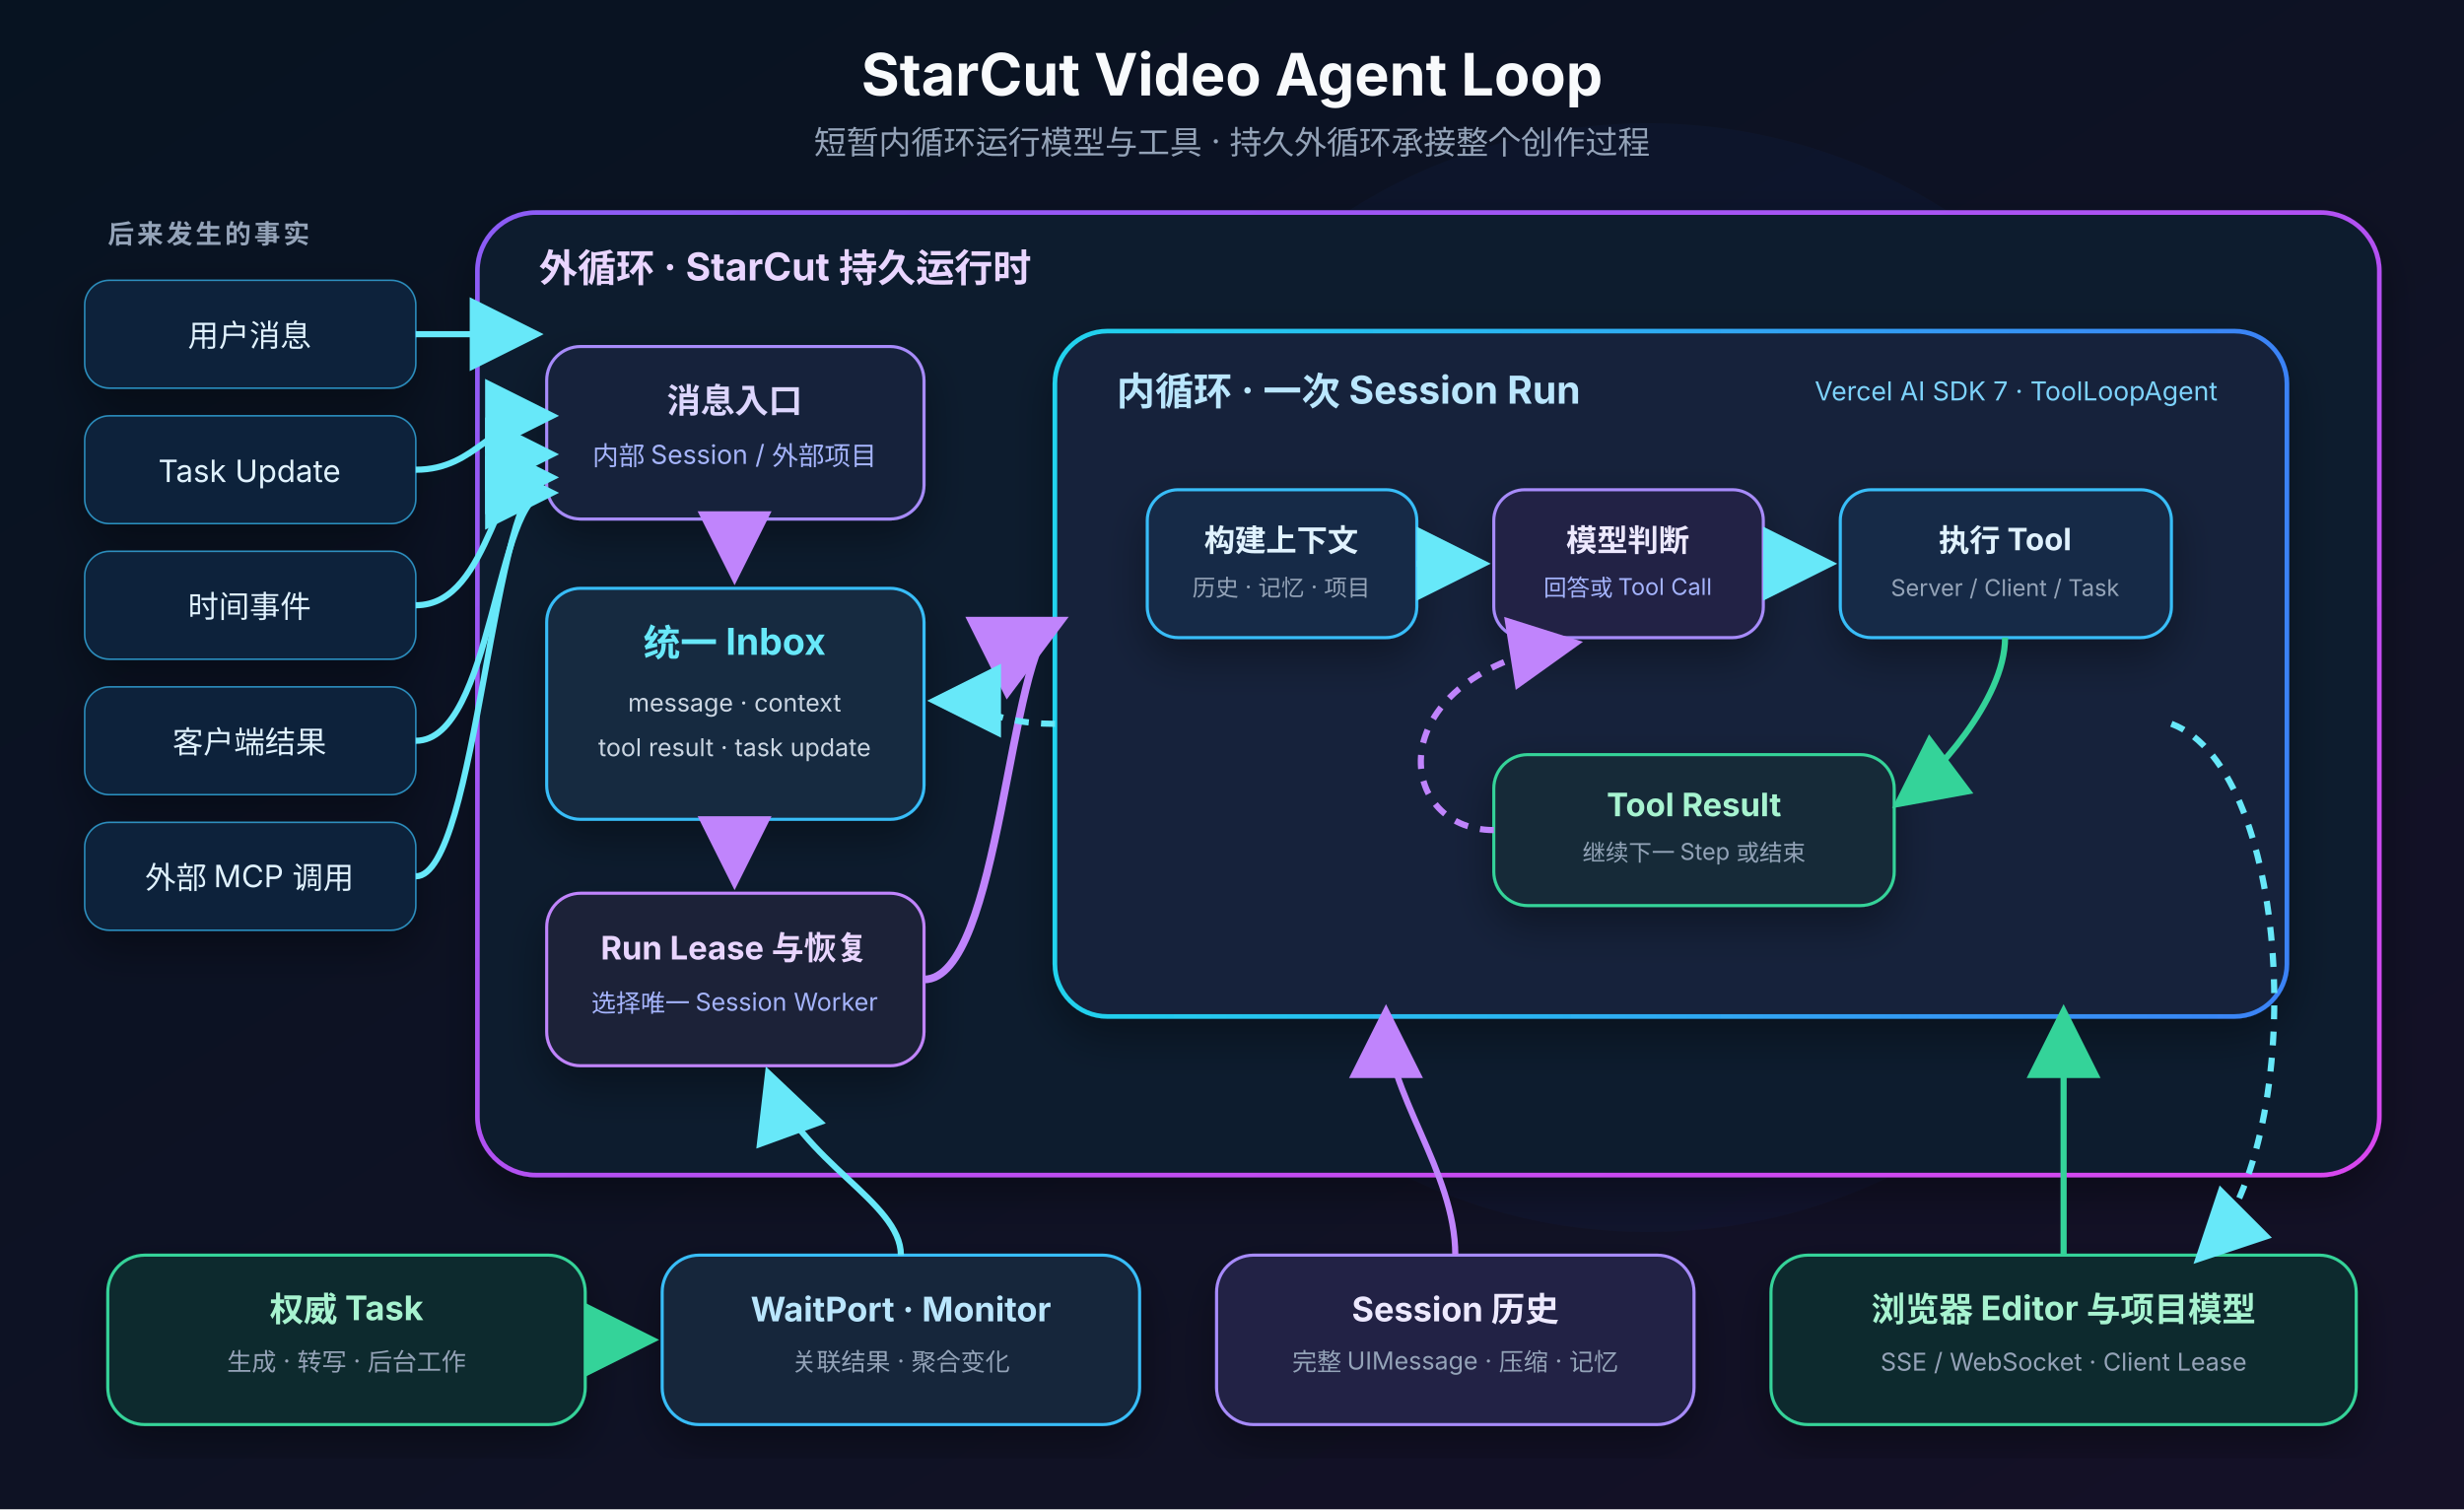
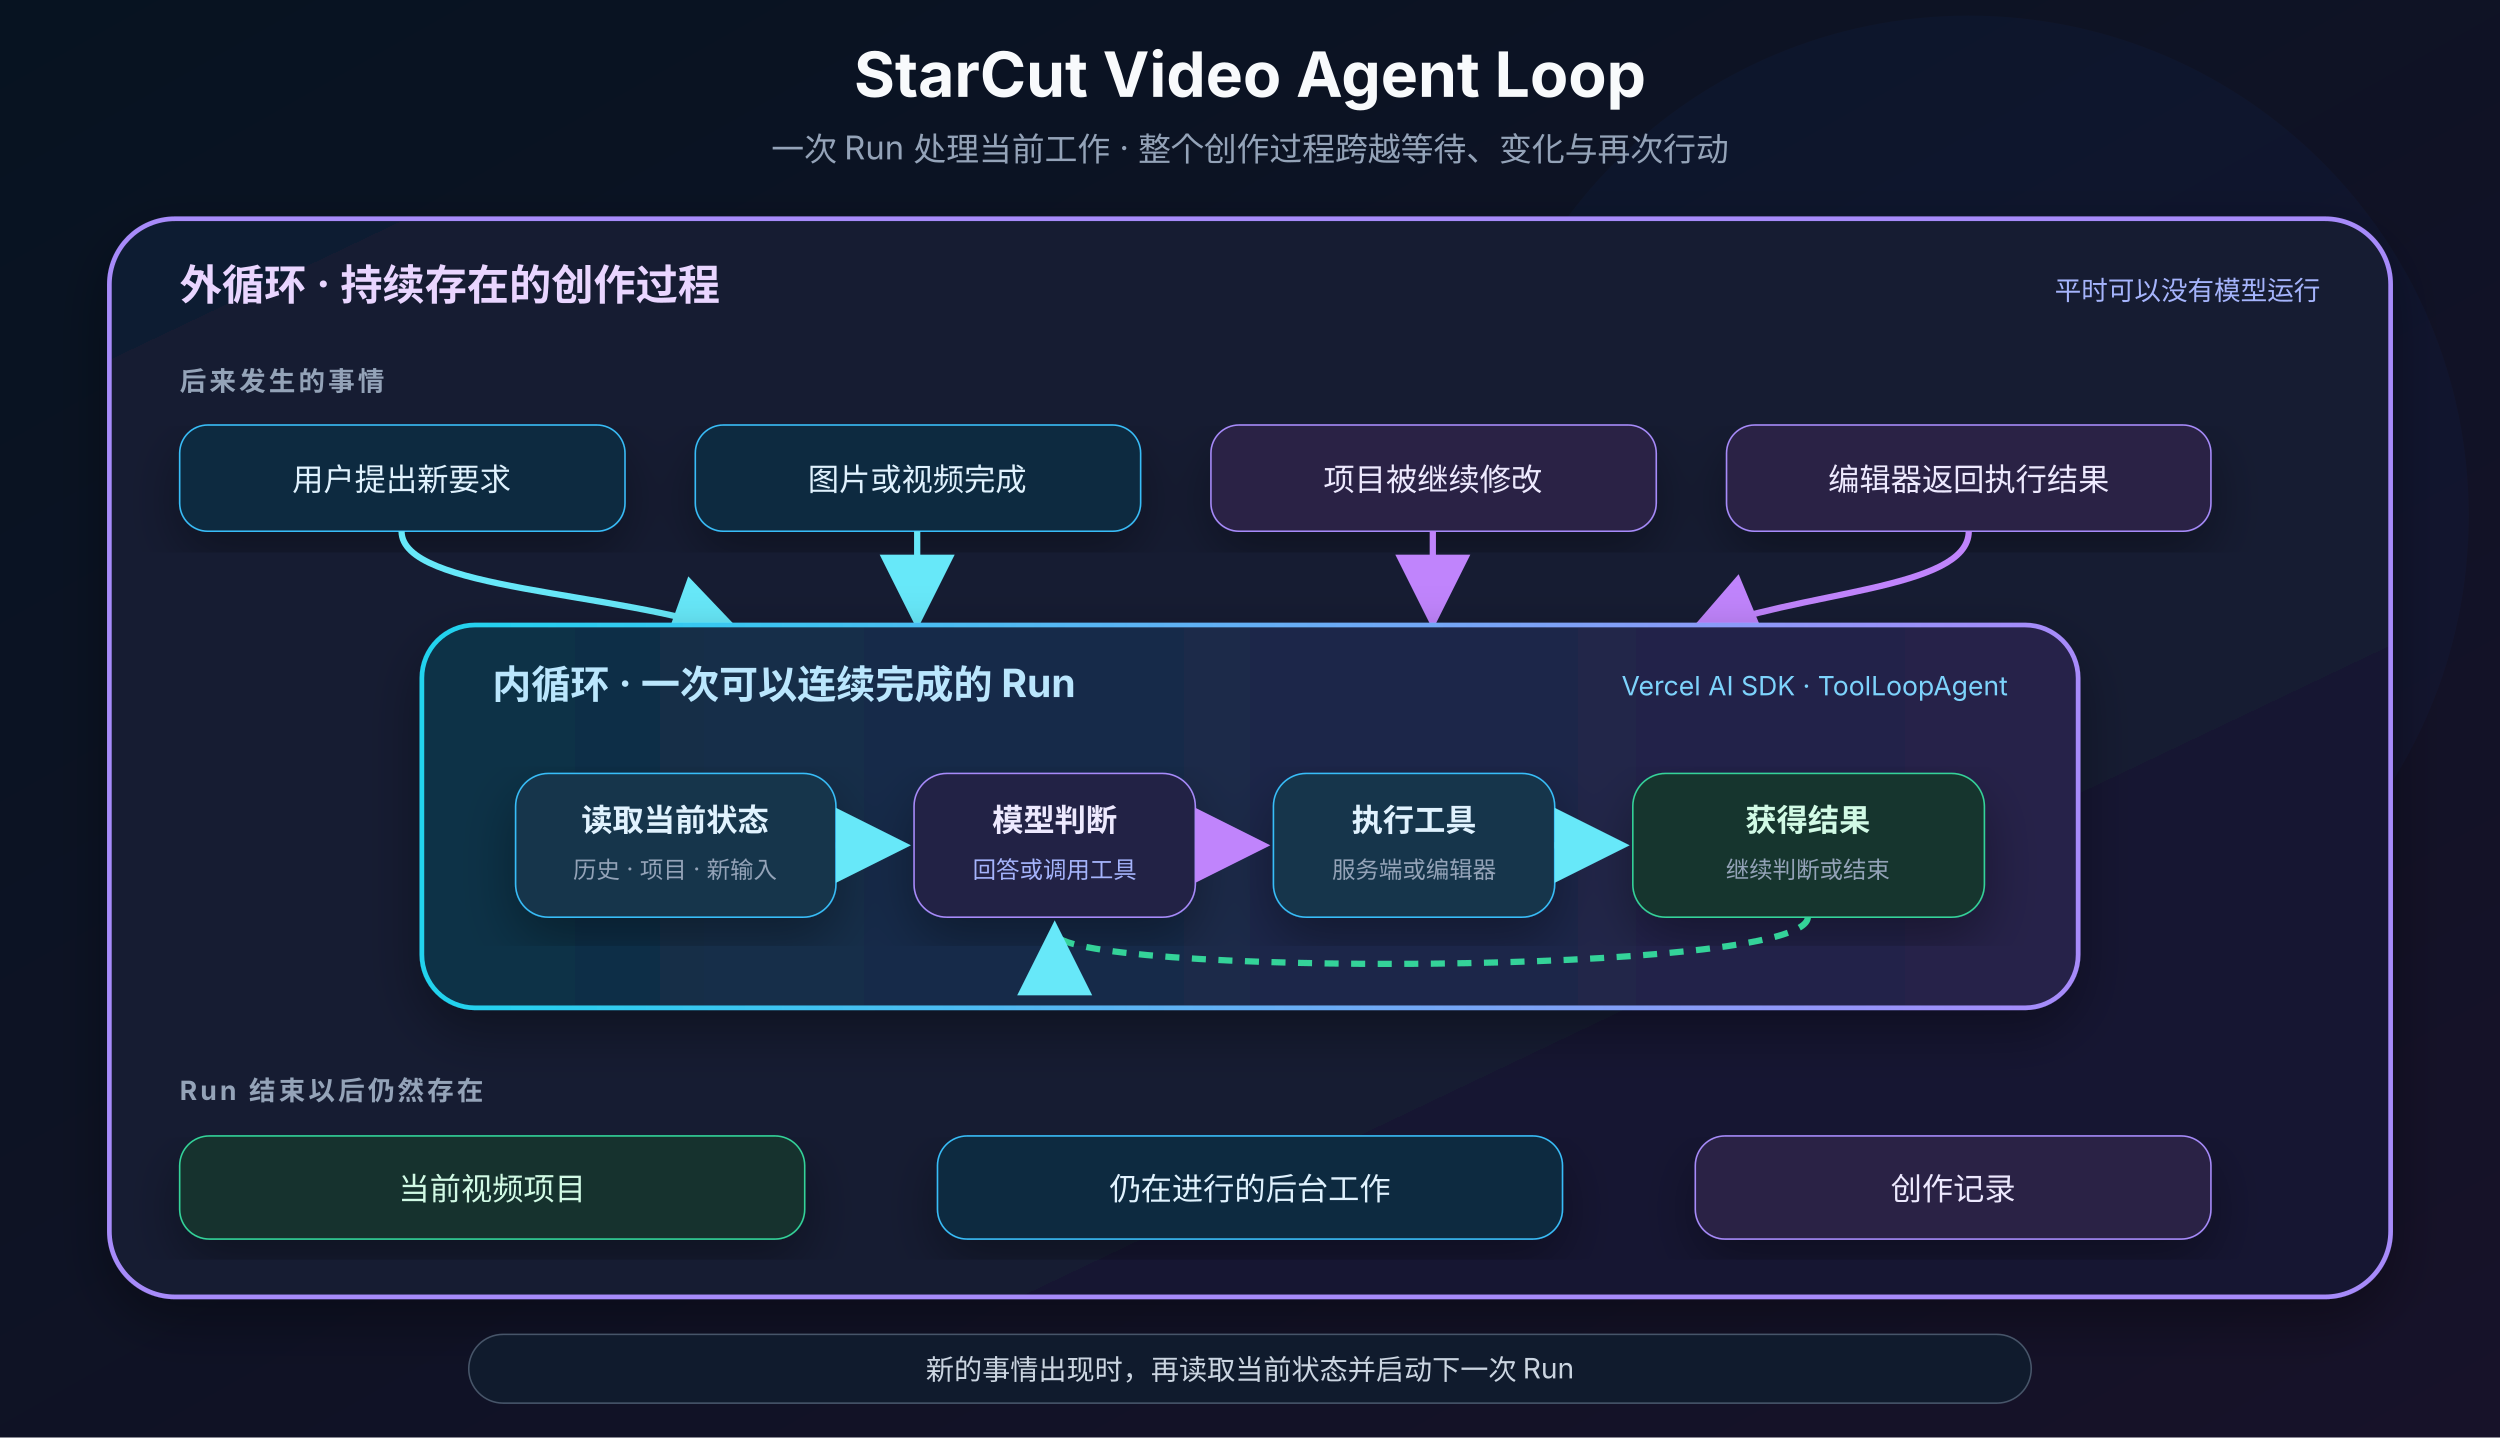
- <svg xmlns="http://www.w3.org/2000/svg" width="1600" height="980" viewBox="0 0 1600 980" role="img" aria-labelledby="title desc">
+ <svg xmlns="http://www.w3.org/2000/svg" width="1600" height="920" viewBox="0 0 1600 920" role="img" aria-labelledby="title desc">
  <defs>
    <linearGradient id="bg" x1="0" y1="0" x2="1" y2="1">
      <stop offset="0" stop-color="#071321" />
-       <stop offset="1" stop-color="#151127" />
+       <stop offset="1" stop-color="#171229" />
    </linearGradient>
-     <linearGradient id="cyan" x1="0" y1="0" x2="1" y2="0">
+     <linearGradient id="outer" x1="0" y1="0" x2="1" y2="1">
+       <stop offset="0" stop-color="#111d32" />
+       <stop offset="1" stop-color="#191833" />
+     </linearGradient>
+     <linearGradient id="inner" x1="0" y1="0" x2="1" y2="0">
+       <stop offset="0" stop-color="#0e3147" />
+       <stop offset="1" stop-color="#27204a" />
+     </linearGradient>
+     <linearGradient id="accent" x1="0" y1="0" x2="1" y2="0">
      <stop offset="0" stop-color="#22d3ee" />
-       <stop offset="1" stop-color="#3b82f6" />
-     </linearGradient>
-     <linearGradient id="violet" x1="0" y1="0" x2="1" y2="1">
-       <stop offset="0" stop-color="#8b5cf6" />
-       <stop offset="1" stop-color="#d946ef" />
+       <stop offset="1" stop-color="#a78bfa" />
    </linearGradient>
    <filter id="shadow" x="-20%" y="-20%" width="140%" height="140%">
-       <feDropShadow dx="0" dy="12" stdDeviation="14" flood-color="#000" flood-opacity="0.35" />
+       <feDropShadow dx="0" dy="14" stdDeviation="17" flood-color="#000" flood-opacity="0.34" />
    </filter>
    <marker id="arrowCyan" markerWidth="12" markerHeight="12" refX="10" refY="6" orient="auto">
      <path d="M0 0L12 6L0 12Z" fill="#67e8f9" />
    </marker>
    <marker id="arrowViolet" markerWidth="12" markerHeight="12" refX="10" refY="6" orient="auto">
      <path d="M0 0L12 6L0 12Z" fill="#c084fc" />
    </marker>
-     <marker id="arrowGreen" markerWidth="12" markerHeight="12" refX="10" refY="6" orient="auto">
-       <path d="M0 0L12 6L0 12Z" fill="#34d399" />
-     </marker>
  </defs>
-   <rect width="1600" height="980" fill="url(#bg)" />
-   <circle cx="1070" cy="440" r="360" fill="#2563eb" opacity="0.04" />
-   <text x="800" y="62" text-anchor="middle" fill="#f8fafc" font-size="38" font-weight="700" font-family="Inter, PingFang SC, sans-serif">StarCut Video Agent Loop</text>
-   <text x="800" y="100" text-anchor="middle" fill="#94a3b8" font-size="21" font-family="Inter, PingFang SC, sans-serif">短暂内循环运行模型与工具 · 持久外循环承接整个创作过程</text>
-   <g font-family="Inter, PingFang SC, sans-serif">
-     <text x="70" y="158" fill="#94a3b8" font-size="17" font-weight="700" letter-spacing="2">后来发生的事实</text>
+   <rect width="1600" height="920" fill="url(#bg)" />
+   <circle cx="1260" cy="330" r="320" fill="#2563eb" opacity="0.04" />
+   <g font-family="Inter, PingFang SC, Microsoft YaHei, sans-serif">
+     <text x="800" y="62" text-anchor="middle" fill="#f8fafc" font-size="40" font-weight="700">StarCut Video Agent Loop</text>
+     <text x="800" y="103" text-anchor="middle" fill="#94a3b8" font-size="21">一次 Run 处理当前工作 · 整个创作过程跨越等待、变化与再次行动</text>
+   </g>
+   <rect x="70" y="140" width="1460" height="690" rx="42" fill="url(#outer)" stroke="#a78bfa" stroke-width="3" filter="url(#shadow)" />
+   <g font-family="Inter, PingFang SC, Microsoft YaHei, sans-serif">
+     <text x="115" y="192" fill="#e9d5ff" font-size="27" font-weight="700">外循环 · 持续存在的创作过程</text>
+     <text x="1485" y="192" text-anchor="end" fill="#a5b4fc" font-size="17">平时可以没有模型运行</text>
+     <text x="115" y="250" fill="#94a3b8" font-size="17" font-weight="700" letter-spacing="2">后来发生的事情</text>
    <g filter="url(#shadow)">
-       <rect x="55" y="182" width="215" height="70" rx="16" fill="#10243a" stroke="#38bdf8" stroke-opacity="0.7" />
-       <rect x="55" y="270" width="215" height="70" rx="16" fill="#10243a" stroke="#38bdf8" stroke-opacity="0.7" />
-       <rect x="55" y="358" width="215" height="70" rx="16" fill="#10243a" stroke="#38bdf8" stroke-opacity="0.7" />
-       <rect x="55" y="446" width="215" height="70" rx="16" fill="#10243a" stroke="#38bdf8" stroke-opacity="0.7" />
-       <rect x="55" y="534" width="215" height="70" rx="16" fill="#10243a" stroke="#38bdf8" stroke-opacity="0.7" />
+       <rect x="115" y="272" width="285" height="68" rx="18" fill="#102b40" stroke="#38bdf8" />
+       <rect x="445" y="272" width="285" height="68" rx="18" fill="#102b40" stroke="#38bdf8" />
+       <rect x="775" y="272" width="285" height="68" rx="18" fill="#2a2245" stroke="#a78bfa" />
+       <rect x="1105" y="272" width="310" height="68" rx="18" fill="#2a2245" stroke="#a78bfa" />
    </g>
-     <text x="162" y="225" text-anchor="middle" fill="#e0f2fe" font-size="20">用户消息</text>
-     <text x="162" y="313" text-anchor="middle" fill="#e0f2fe" font-size="20">Task Update</text>
-     <text x="162" y="401" text-anchor="middle" fill="#e0f2fe" font-size="20">时间事件</text>
-     <text x="162" y="489" text-anchor="middle" fill="#e0f2fe" font-size="20">客户端结果</text>
-     <text x="162" y="577" text-anchor="middle" fill="#e0f2fe" font-size="20">外部 MCP 调用</text>
+     <text x="257" y="314" text-anchor="middle" fill="#e0f2fe" font-size="20">用户提出新要求</text>
+     <text x="587" y="314" text-anchor="middle" fill="#e0f2fe" font-size="20">图片或视频完成</text>
+     <text x="917" y="314" text-anchor="middle" fill="#ede9fe" font-size="20">项目被继续修改</text>
+     <text x="1260" y="314" text-anchor="middle" fill="#ede9fe" font-size="20">编辑器返回执行结果</text>
+     <path d="M257 340C257 378 395 378 470 405" fill="none" stroke="#67e8f9" stroke-width="4" marker-end="url(#arrowCyan)" />
+     <path d="M587 340V395" fill="none" stroke="#67e8f9" stroke-width="4" marker-end="url(#arrowCyan)" />
+     <path d="M917 340V395" fill="none" stroke="#c084fc" stroke-width="4" marker-end="url(#arrowViolet)" />
+     <path d="M1260 340C1260 378 1150 378 1085 405" fill="none" stroke="#c084fc" stroke-width="4" marker-end="url(#arrowViolet)" />
  </g>
-   <g filter="url(#shadow)">
-     <rect x="310" y="138" width="1235" height="625" rx="38" fill="#111a2e" stroke="url(#violet)" stroke-width="3" />
+   <rect x="270" y="400" width="1060" height="245" rx="34" fill="url(#inner)" stroke="url(#accent)" stroke-width="3" filter="url(#shadow)" />
+   <g font-family="Inter, PingFang SC, Microsoft YaHei, sans-serif">
+     <text x="315" y="447" fill="#bae6fd" font-size="25" font-weight="700">内循环 · 一次可以连续完成的 Run</text>
+     <text x="1285" y="445" text-anchor="end" fill="#7dd3fc" font-size="17">Vercel AI SDK · ToolLoopAgent</text>
+     <g filter="url(#shadow)">
+       <rect x="330" y="495" width="205" height="92" rx="21" fill="#15364b" stroke="#38bdf8" />
+       <rect x="585" y="495" width="180" height="92" rx="21" fill="#242044" stroke="#a78bfa" />
+       <rect x="815" y="495" width="180" height="92" rx="21" fill="#15364b" stroke="#38bdf8" />
+       <rect x="1045" y="495" width="225" height="92" rx="21" fill="#19352f" stroke="#34d399" />
+     </g>
+     <text x="432" y="532" text-anchor="middle" fill="#e0f2fe" font-size="20" font-weight="700">读取当前状态</text>
+     <text x="432" y="562" text-anchor="middle" fill="#94a3b8" font-size="15">历史 · 项目 · 新输入</text>
+     <text x="675" y="532" text-anchor="middle" fill="#ede9fe" font-size="20" font-weight="700">模型判断</text>
+     <text x="675" y="562" text-anchor="middle" fill="#a5b4fc" font-size="15">回答或调用工具</text>
+     <text x="905" y="532" text-anchor="middle" fill="#e0f2fe" font-size="20" font-weight="700">执行工具</text>
+     <text x="905" y="562" text-anchor="middle" fill="#94a3b8" font-size="15">服务端或编辑器</text>
+     <text x="1157" y="532" text-anchor="middle" fill="#d1fae5" font-size="20" font-weight="700">获得结果</text>
+     <text x="1157" y="562" text-anchor="middle" fill="#94a3b8" font-size="15">继续判断或结束</text>
+     <path d="M535 541H575" fill="none" stroke="#67e8f9" stroke-width="4" marker-end="url(#arrowCyan)" />
+     <path d="M765 541H805" fill="none" stroke="#c084fc" stroke-width="4" marker-end="url(#arrowViolet)" />
+     <path d="M995 541H1035" fill="none" stroke="#67e8f9" stroke-width="4" marker-end="url(#arrowCyan)" />
+     <path d="M1157 587C1157 625 675 625 675 597" fill="none" stroke="#34d399" stroke-width="4" stroke-dasharray="9 8" marker-end="url(#arrowCyan)" />
+     <text x="115" y="704" fill="#94a3b8" font-size="17" font-weight="700" letter-spacing="2">Run 结束以后仍然存在</text>
+     <g filter="url(#shadow)">
+       <rect x="115" y="727" width="400" height="66" rx="19" fill="#12332f" stroke="#34d399" />
+       <rect x="600" y="727" width="400" height="66" rx="19" fill="#102b40" stroke="#38bdf8" />
+       <rect x="1085" y="727" width="330" height="66" rx="19" fill="#2a2245" stroke="#a78bfa" />
+     </g>
+     <text x="315" y="768" text-anchor="middle" fill="#d1fae5" font-size="20">当前视频项目</text>
+     <text x="800" y="768" text-anchor="middle" fill="#e0f2fe" font-size="20">仍在进行的后台工作</text>
+     <text x="1250" y="768" text-anchor="middle" fill="#ede9fe" font-size="20">创作记录</text>
  </g>
-   <text x="350" y="183" fill="#e9d5ff" font-size="25" font-weight="700" font-family="Inter, PingFang SC, sans-serif">外循环 · StarCut 持久运行时</text>
-   <g font-family="Inter, PingFang SC, sans-serif" filter="url(#shadow)">
-     <rect x="355" y="225" width="245" height="112" rx="22" fill="#18243b" stroke="#a78bfa" stroke-width="2" />
-     <text x="477" y="268" text-anchor="middle" fill="#ddd6fe" font-size="22" font-weight="700">消息入口</text>
-     <text x="477" y="302" text-anchor="middle" fill="#a5b4fc" font-size="17">内部 Session / 外部项目</text>
-     <rect x="355" y="382" width="245" height="150" rx="22" fill="#122941" stroke="#38bdf8" stroke-width="2" />
-     <text x="477" y="426" text-anchor="middle" fill="#67e8f9" font-size="24" font-weight="700">统一 Inbox</text>
-     <text x="477" y="462" text-anchor="middle" fill="#cbd5e1" font-size="16">message · context</text>
-     <text x="477" y="491" text-anchor="middle" fill="#cbd5e1" font-size="16">tool result · task update</text>
-     <rect x="355" y="580" width="245" height="112" rx="22" fill="#1b2238" stroke="#c084fc" stroke-width="2" />
-     <text x="477" y="623" text-anchor="middle" fill="#e9d5ff" font-size="21" font-weight="700">Run Lease 与恢复</text>
-     <text x="477" y="657" text-anchor="middle" fill="#a5b4fc" font-size="16">选择唯一 Session Worker</text>
+   <g font-family="Inter, PingFang SC, Microsoft YaHei, sans-serif">
+     <rect x="300" y="854" width="1000" height="44" rx="22" fill="#101b2d" stroke="#475569" />
+     <text x="800" y="883" text-anchor="middle" fill="#cbd5e1" font-size="18">新的事情出现时，再读取当前状态并启动下一次 Run</text>
  </g>
-   <g filter="url(#shadow)">
-     <rect x="685" y="215" width="800" height="445" rx="34" fill="#13233b" stroke="url(#cyan)" stroke-width="3" />
-   </g>
-   <text x="725" y="263" fill="#bae6fd" font-size="25" font-weight="700" font-family="Inter, PingFang SC, sans-serif">内循环 · 一次 Session Run</text>
-   <text x="1440" y="260" text-anchor="end" fill="#7dd3fc" font-size="17" font-family="Inter, PingFang SC, sans-serif">Vercel AI SDK 7 · ToolLoopAgent</text>
-   <g font-family="Inter, PingFang SC, sans-serif" filter="url(#shadow)">
-     <rect x="745" y="318" width="175" height="96" rx="20" fill="#172b46" stroke="#38bdf8" stroke-width="2" />
-     <rect x="970" y="318" width="175" height="96" rx="20" fill="#202044" stroke="#a78bfa" stroke-width="2" />
-     <rect x="1195" y="318" width="215" height="96" rx="20" fill="#172b46" stroke="#38bdf8" stroke-width="2" />
-     <text x="832" y="358" text-anchor="middle" fill="#e0f2fe" font-size="20" font-weight="700">构建上下文</text>
-     <text x="832" y="387" text-anchor="middle" fill="#94a3b8" font-size="15">历史 · 记忆 · 项目</text>
-     <text x="1057" y="358" text-anchor="middle" fill="#ede9fe" font-size="20" font-weight="700">模型判断</text>
-     <text x="1057" y="387" text-anchor="middle" fill="#a5b4fc" font-size="15">回答或 Tool Call</text>
-     <text x="1302" y="358" text-anchor="middle" fill="#e0f2fe" font-size="20" font-weight="700">执行 Tool</text>
-     <text x="1302" y="387" text-anchor="middle" fill="#94a3b8" font-size="15">Server / Client / Task</text>
-     <rect x="970" y="490" width="260" height="98" rx="22" fill="#142c38" stroke="#34d399" stroke-width="2" />
-     <text x="1100" y="530" text-anchor="middle" fill="#a7f3d0" font-size="21" font-weight="700">Tool Result</text>
-     <text x="1100" y="559" text-anchor="middle" fill="#94a3b8" font-size="15">继续下一 Step 或结束</text>
-   </g>
-   <path d="M920 366H960" fill="none" stroke="#67e8f9" stroke-width="4" marker-end="url(#arrowCyan)" />
-   <path d="M1145 366H1185" fill="none" stroke="#67e8f9" stroke-width="4" marker-end="url(#arrowCyan)" />
-   <path d="M1302 414C1302 455 1255 505 1235 520" fill="none" stroke="#34d399" stroke-width="4" marker-end="url(#arrowGreen)" />
-   <path d="M970 539C905 539 894 438 1020 418" fill="none" stroke="#c084fc" stroke-width="4" stroke-dasharray="9 8" marker-end="url(#arrowViolet)" />
-   <path d="M270 217H345" fill="none" stroke="#67e8f9" stroke-width="4" marker-end="url(#arrowCyan)" />
-   <path d="M270 305C310 305 320 270 355 270" fill="none" stroke="#67e8f9" stroke-width="4" marker-end="url(#arrowCyan)" />
-   <path d="M270 393C320 393 322 295 355 295" fill="none" stroke="#67e8f9" stroke-width="4" marker-end="url(#arrowCyan)" />
-   <path d="M270 481C320 481 322 320 355 320" fill="none" stroke="#67e8f9" stroke-width="4" marker-end="url(#arrowCyan)" />
-   <path d="M270 569C310 569 320 310 355 310" fill="none" stroke="#67e8f9" stroke-width="4" marker-end="url(#arrowCyan)" />
-   <path d="M477 337V372" fill="none" stroke="#c084fc" stroke-width="4" marker-end="url(#arrowViolet)" />
-   <path d="M477 532V570" fill="none" stroke="#c084fc" stroke-width="4" marker-end="url(#arrowViolet)" />
-   <path d="M600 636C650 636 655 420 685 405" fill="none" stroke="#c084fc" stroke-width="5" marker-end="url(#arrowViolet)" />
-   <path d="M685 470C642 470 633 455 610 455" fill="none" stroke="#67e8f9" stroke-width="4" stroke-dasharray="9 8" marker-end="url(#arrowCyan)" />
-   <g font-family="Inter, PingFang SC, sans-serif" filter="url(#shadow)">
-     <rect x="70" y="815" width="310" height="110" rx="24" fill="#102a2d" stroke="#34d399" stroke-width="2" />
-     <text x="225" y="858" text-anchor="middle" fill="#a7f3d0" font-size="22" font-weight="700">权威 Task</text>
-     <text x="225" y="890" text-anchor="middle" fill="#94a3b8" font-size="16">生成 · 转写 · 后台工作</text>
-     <rect x="430" y="815" width="310" height="110" rx="24" fill="#15263b" stroke="#38bdf8" stroke-width="2" />
-     <text x="585" y="858" text-anchor="middle" fill="#bae6fd" font-size="22" font-weight="700">WaitPort · Monitor</text>
-     <text x="585" y="890" text-anchor="middle" fill="#94a3b8" font-size="16">关联结果 · 聚合变化</text>
-     <rect x="790" y="815" width="310" height="110" rx="24" fill="#202044" stroke="#a78bfa" stroke-width="2" />
-     <text x="945" y="858" text-anchor="middle" fill="#ede9fe" font-size="22" font-weight="700">Session 历史</text>
-     <text x="945" y="890" text-anchor="middle" fill="#94a3b8" font-size="16">完整 UIMessage · 压缩 · 记忆</text>
-     <rect x="1150" y="815" width="380" height="110" rx="24" fill="#102a2d" stroke="#34d399" stroke-width="2" />
-     <text x="1340" y="858" text-anchor="middle" fill="#a7f3d0" font-size="22" font-weight="700">浏览器 Editor 与项目模型</text>
-     <text x="1340" y="890" text-anchor="middle" fill="#94a3b8" font-size="16">SSE / WebSocket · Client Lease</text>
-   </g>
-   <path d="M380 870H420" fill="none" stroke="#34d399" stroke-width="4" marker-end="url(#arrowGreen)" />
-   <path d="M585 815C585 780 520 755 500 700" fill="none" stroke="#67e8f9" stroke-width="4" marker-end="url(#arrowCyan)" />
-   <path d="M945 815C945 760 900 710 900 660" fill="none" stroke="#c084fc" stroke-width="4" marker-end="url(#arrowViolet)" />
-   <path d="M1340 815C1340 760 1340 700 1340 660" fill="none" stroke="#34d399" stroke-width="4" marker-end="url(#arrowGreen)" />
-   <path d="M1410 470C1490 500 1500 745 1430 815" fill="none" stroke="#67e8f9" stroke-width="4" stroke-dasharray="9 8" marker-end="url(#arrowCyan)" />
</svg>
